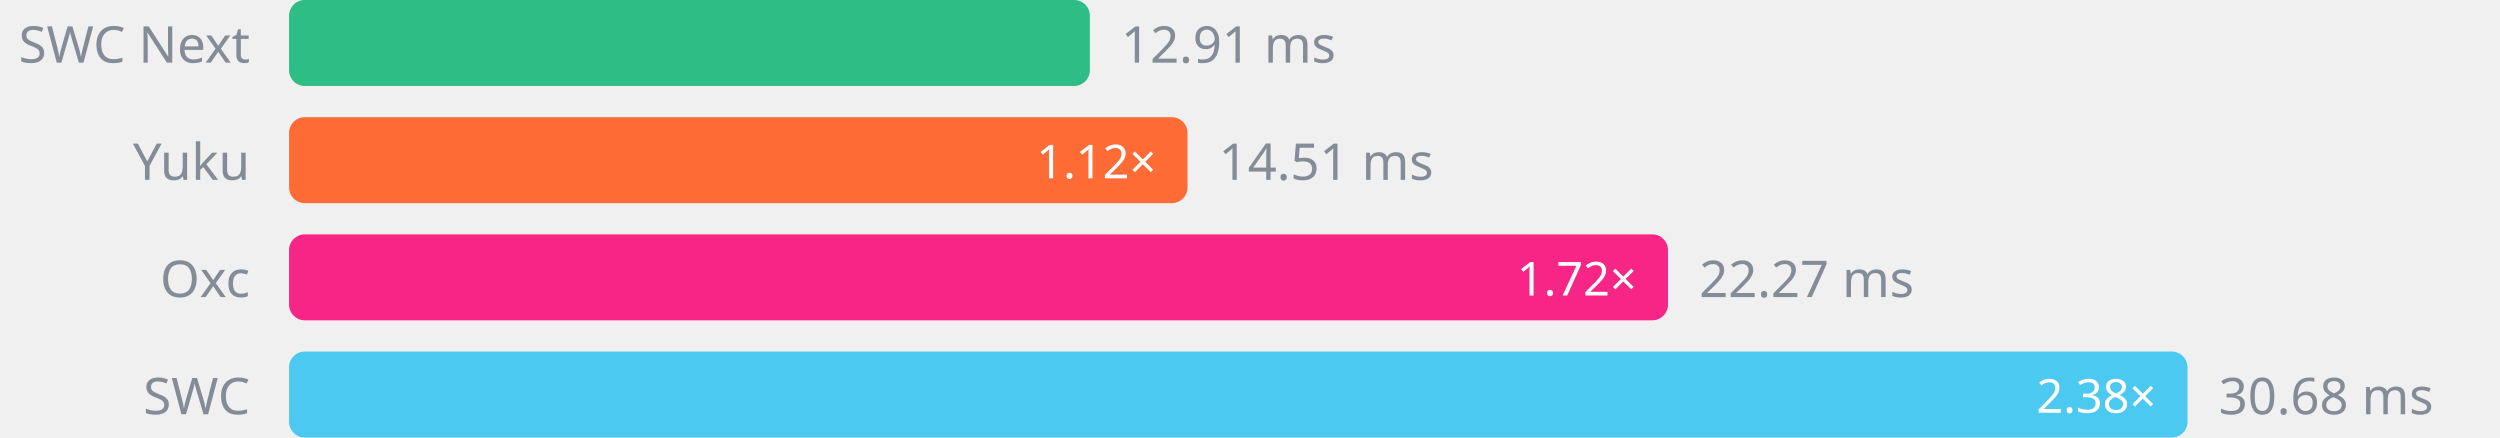
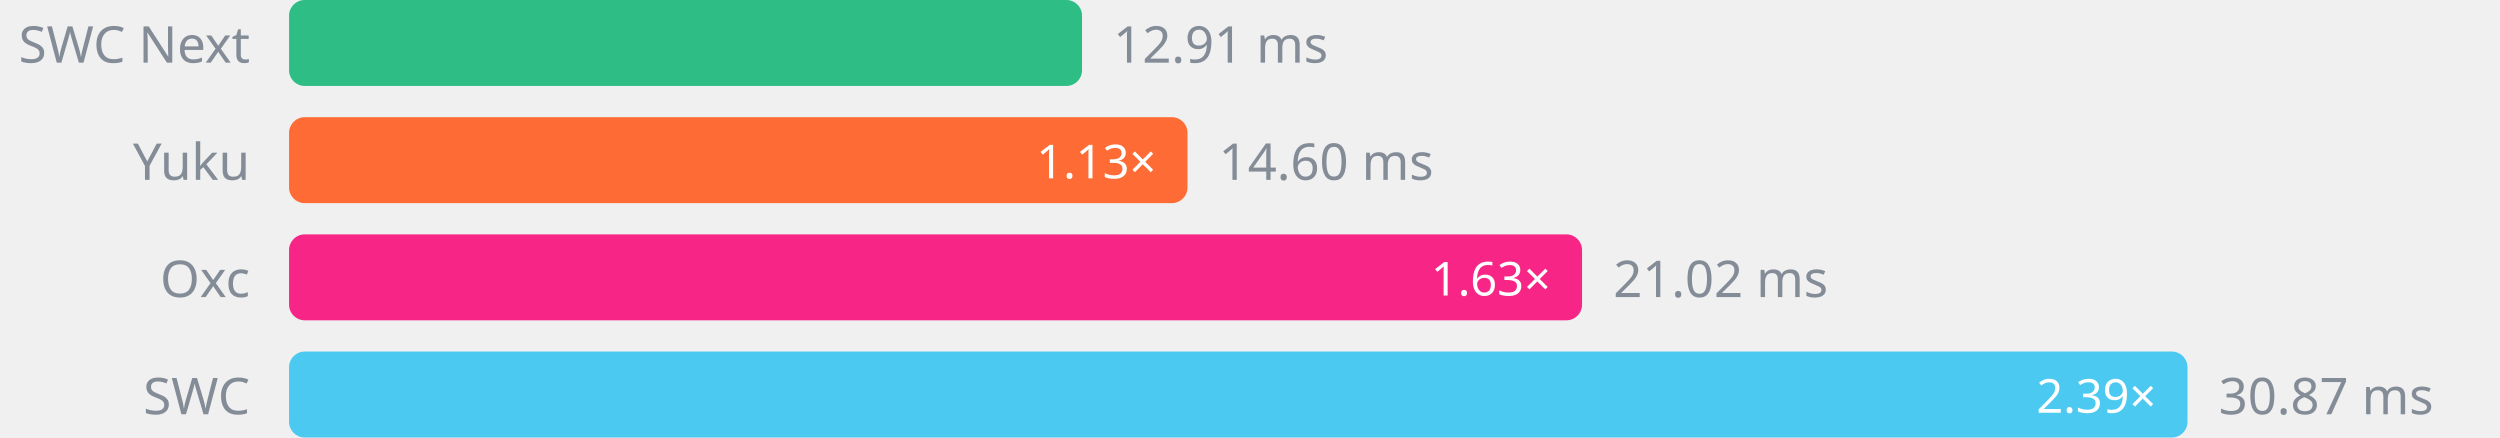
<svg xmlns="http://www.w3.org/2000/svg" width="640" height="112" viewBox="0 0 640 112">
  <style>
    text { font: 13px -apple-system, BlinkMacSystemFont, "Segoe UI", "Noto Sans", Helvetica, Arial, sans-serif; fill: #848d97; dominant-baseline: central; font-variant-numeric: tabular-nums }
    .ratio { font-size: 12px; fill: #fff }
  </style>
  <text x="64" y="11" text-anchor="end">SWC Next</text>
-   <rect x="74" y="0" width="205" height="22" rx="4" fill="#2DBD85" />
-   <text x="287" y="11">12.91 ms</text>
+   <rect x="74" y="0" width="203" height="22" rx="4" fill="#2DBD85" />
+   <text x="285" y="11">12.91 ms</text>
  <text x="64" y="41" text-anchor="end">Yuku</text>
  <rect x="74" y="30" width="230" height="22" rx="4" fill="#FF6B35" />
-   <text x="312" y="41">14.51 ms</text>
-   <text class="ratio" x="296" y="41" text-anchor="end">1.12×</text>
+   <text x="312" y="41">14.60 ms</text>
+   <text class="ratio" x="296" y="41" text-anchor="end">1.13×</text>
  <text x="64" y="71" text-anchor="end">Oxc</text>
-   <rect x="74" y="60" width="353" height="22" rx="4" fill="#F72585" />
-   <text x="435" y="71">22.27 ms</text>
-   <text class="ratio" x="419" y="71" text-anchor="end">1.72×</text>
+   <rect x="74" y="60" width="331" height="22" rx="4" fill="#F72585" />
+   <text x="413" y="71">21.02 ms</text>
+   <text class="ratio" x="397" y="71" text-anchor="end">1.63×</text>
  <text x="64" y="101" text-anchor="end">SWC</text>
  <rect x="74" y="90" width="486" height="22" rx="4" fill="#4CC9F0" />
-   <text x="568" y="101">30.68 ms</text>
-   <text class="ratio" x="552" y="101" text-anchor="end">2.38×</text>
+   <text x="568" y="101">30.87 ms</text>
+   <text class="ratio" x="552" y="101" text-anchor="end">2.39×</text>
</svg>
